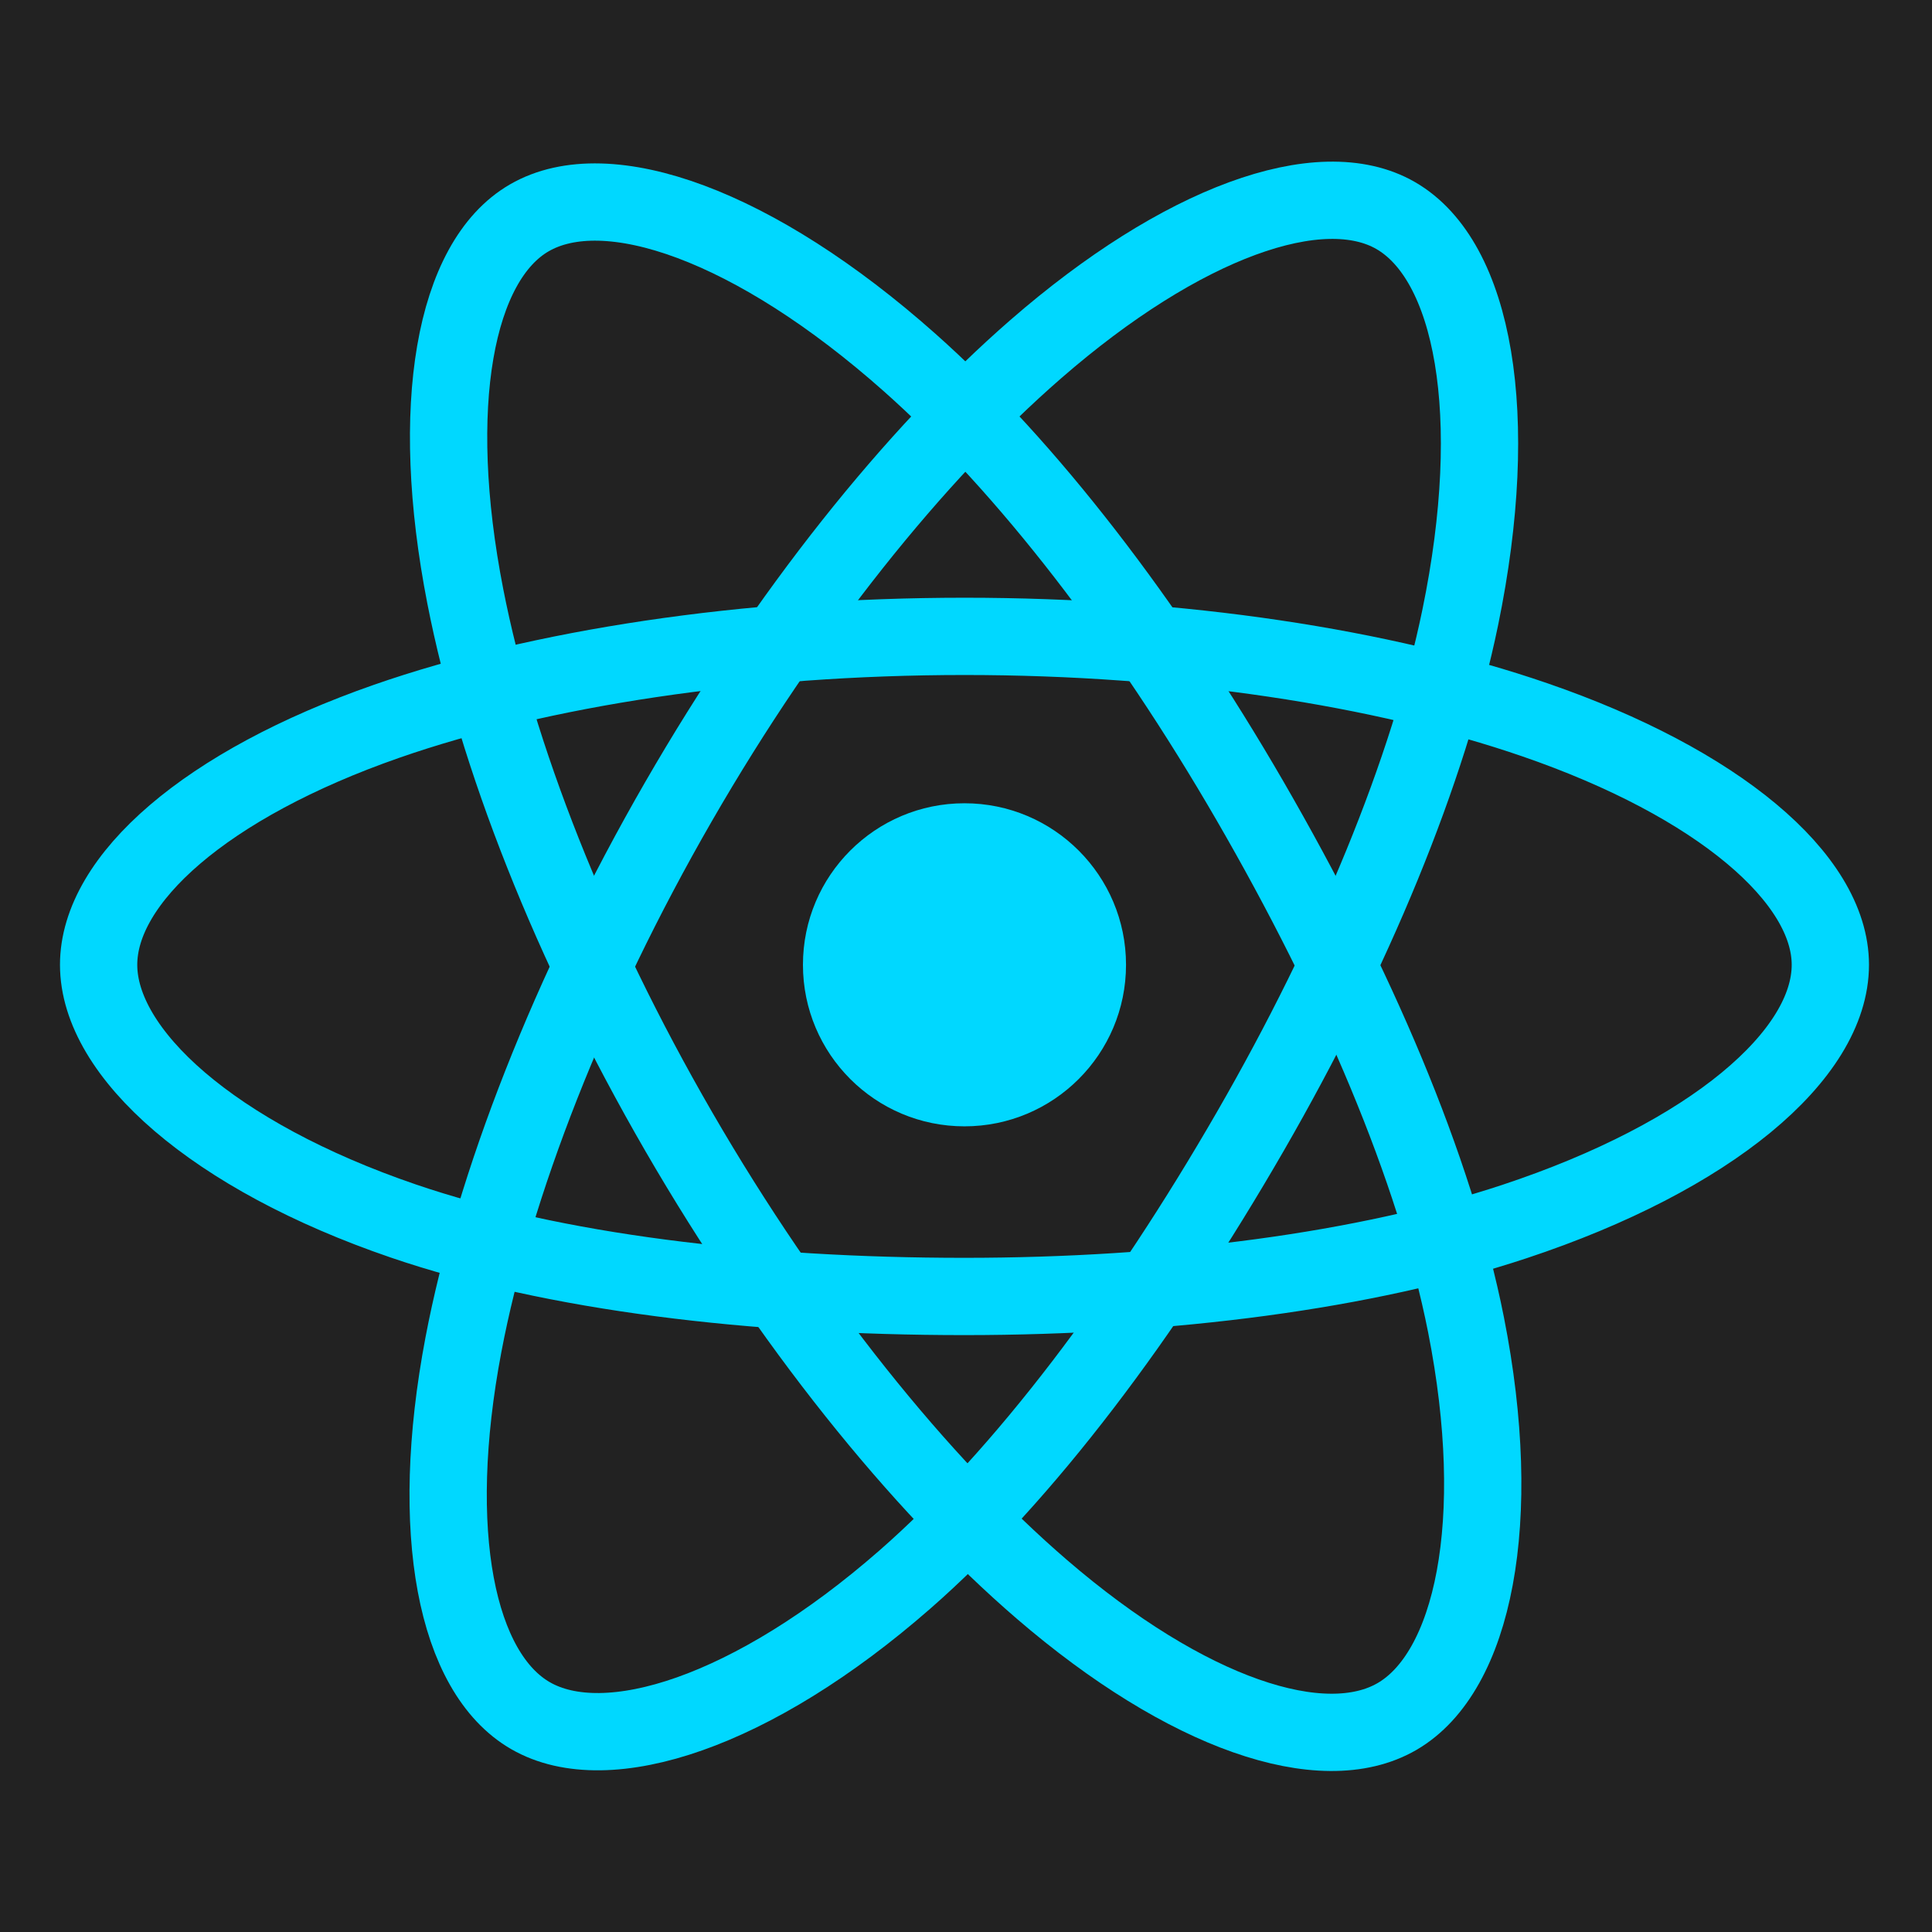
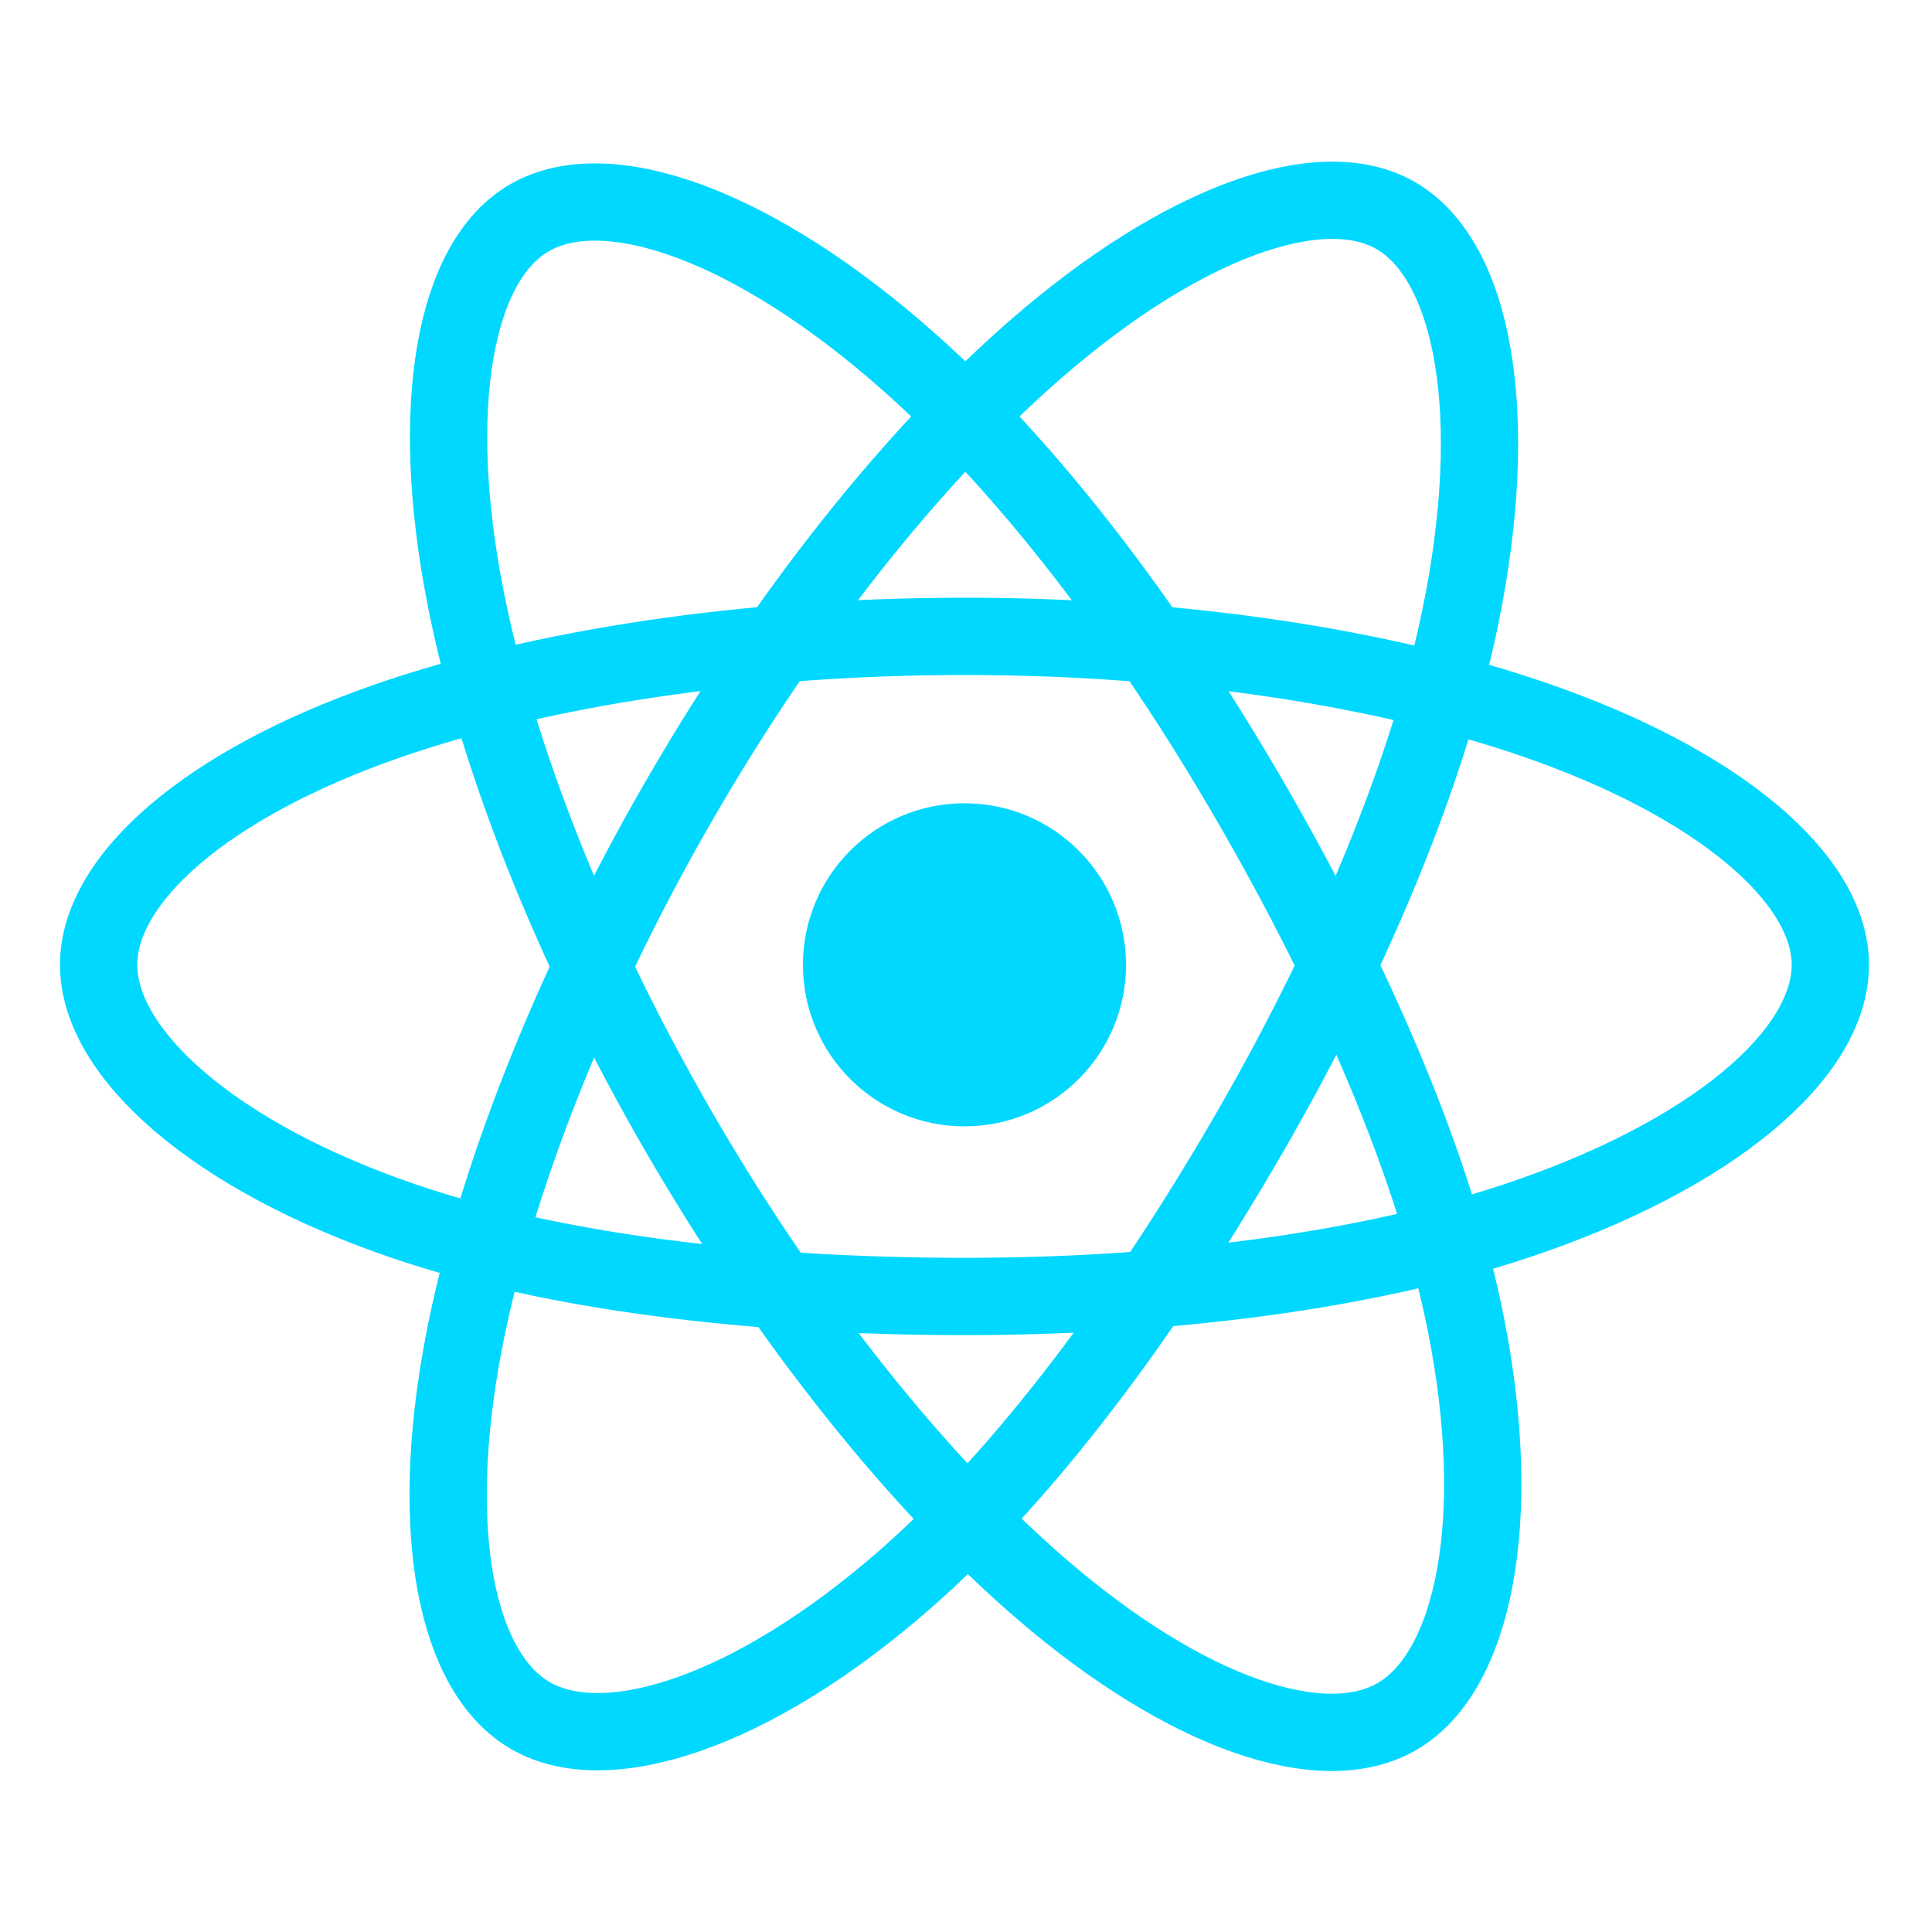
- <svg xmlns="http://www.w3.org/2000/svg" version="1.1" id="Layer_2" x="0px" y="0px" width="600px" height="600px" viewBox="0 0 600 600" enable-background="new 0 0 600 600" xml:space="preserve">
-   <rect fill="#222222" width="600" height="600" />
+ <svg xmlns="http://www.w3.org/2000/svg" width="600" height="600" viewBox="0 0 600 600">
+   <path fill="none" d="M0 0h600v600H0z" />
  <circle fill="#00D8FF" cx="299.529" cy="299.628" r="50.167" />
-   <path fill="none" stroke="#00D8FF" stroke-width="24" stroke-miterlimit="10" d="M299.529,197.628  c67.356,0,129.928,9.665,177.107,25.907c56.844,19.569,91.794,49.233,91.794,76.093c0,27.991-37.041,59.503-98.083,79.728  c-46.151,15.291-106.879,23.272-170.818,23.272c-65.554,0-127.63-7.492-174.29-23.441c-59.046-20.182-94.611-52.103-94.611-79.559  c0-26.642,33.37-56.076,89.415-75.616C167.398,207.503,231.515,197.628,299.529,197.628z" />
-   <path fill="none" stroke="#00D8FF" stroke-width="24" stroke-miterlimit="10" d="M210.736,248.922  c33.649-58.348,73.281-107.724,110.92-140.48c45.35-39.466,88.507-54.923,111.775-41.505  c24.248,13.983,33.042,61.814,20.067,124.796c-9.81,47.618-33.234,104.212-65.176,159.601  c-32.749,56.788-70.25,106.819-107.377,139.272c-46.981,41.068-92.4,55.929-116.185,42.213  c-23.079-13.31-31.906-56.921-20.834-115.233C153.281,368.316,176.758,307.841,210.736,248.922z" />
-   <path fill="none" stroke="#00D8FF" stroke-width="24" stroke-miterlimit="10" d="M210.821,351.482  c-33.746-58.292-56.731-117.287-66.312-166.255c-11.544-58.999-3.382-104.109,19.864-117.566  c24.224-14.024,70.055,2.244,118.14,44.94c36.356,32.28,73.688,80.837,105.723,136.173c32.844,56.733,57.461,114.209,67.036,162.582  c12.117,61.213,2.309,107.984-21.453,121.74c-23.057,13.348-65.249-0.784-110.239-39.499  C285.567,460.886,244.898,410.344,210.821,351.482z" />
+   <path fill="none" stroke="#00D8FF" stroke-width="24" stroke-miterlimit="10" d="M299.529 197.628c67.356 0 129.928 9.665 177.107 25.907 56.844 19.569 91.794 49.233 91.794 76.093 0 27.991-37.041 59.503-98.083 79.728-46.151 15.291-106.879 23.272-170.818 23.272-65.554 0-127.63-7.492-174.29-23.441-59.046-20.182-94.611-52.103-94.611-79.559 0-26.642 33.37-56.076 89.415-75.616 47.355-16.509 111.472-26.384 179.486-26.384z" />
+   <path fill="none" stroke="#00D8FF" stroke-width="24" stroke-miterlimit="10" d="M210.736 248.922c33.649-58.348 73.281-107.724 110.92-140.48 45.35-39.466 88.507-54.923 111.775-41.505 24.248 13.983 33.042 61.814 20.067 124.796-9.81 47.618-33.234 104.212-65.176 159.601-32.749 56.788-70.25 106.819-107.377 139.272-46.981 41.068-92.4 55.929-116.185 42.213-23.079-13.31-31.906-56.921-20.834-115.233 9.355-49.27 32.832-109.745 66.81-168.664z" />
+   <path fill="none" stroke="#00D8FF" stroke-width="24" stroke-miterlimit="10" d="M210.821 351.482c-33.746-58.292-56.731-117.287-66.312-166.255-11.544-58.999-3.382-104.109 19.864-117.566 24.224-14.024 70.055 2.244 118.14 44.94 36.356 32.28 73.688 80.837 105.723 136.173 32.844 56.733 57.461 114.209 67.036 162.582 12.117 61.213 2.309 107.984-21.453 121.74-23.057 13.348-65.249-.784-110.239-39.499-38.013-32.711-78.682-83.253-112.759-142.115z" />
</svg>
